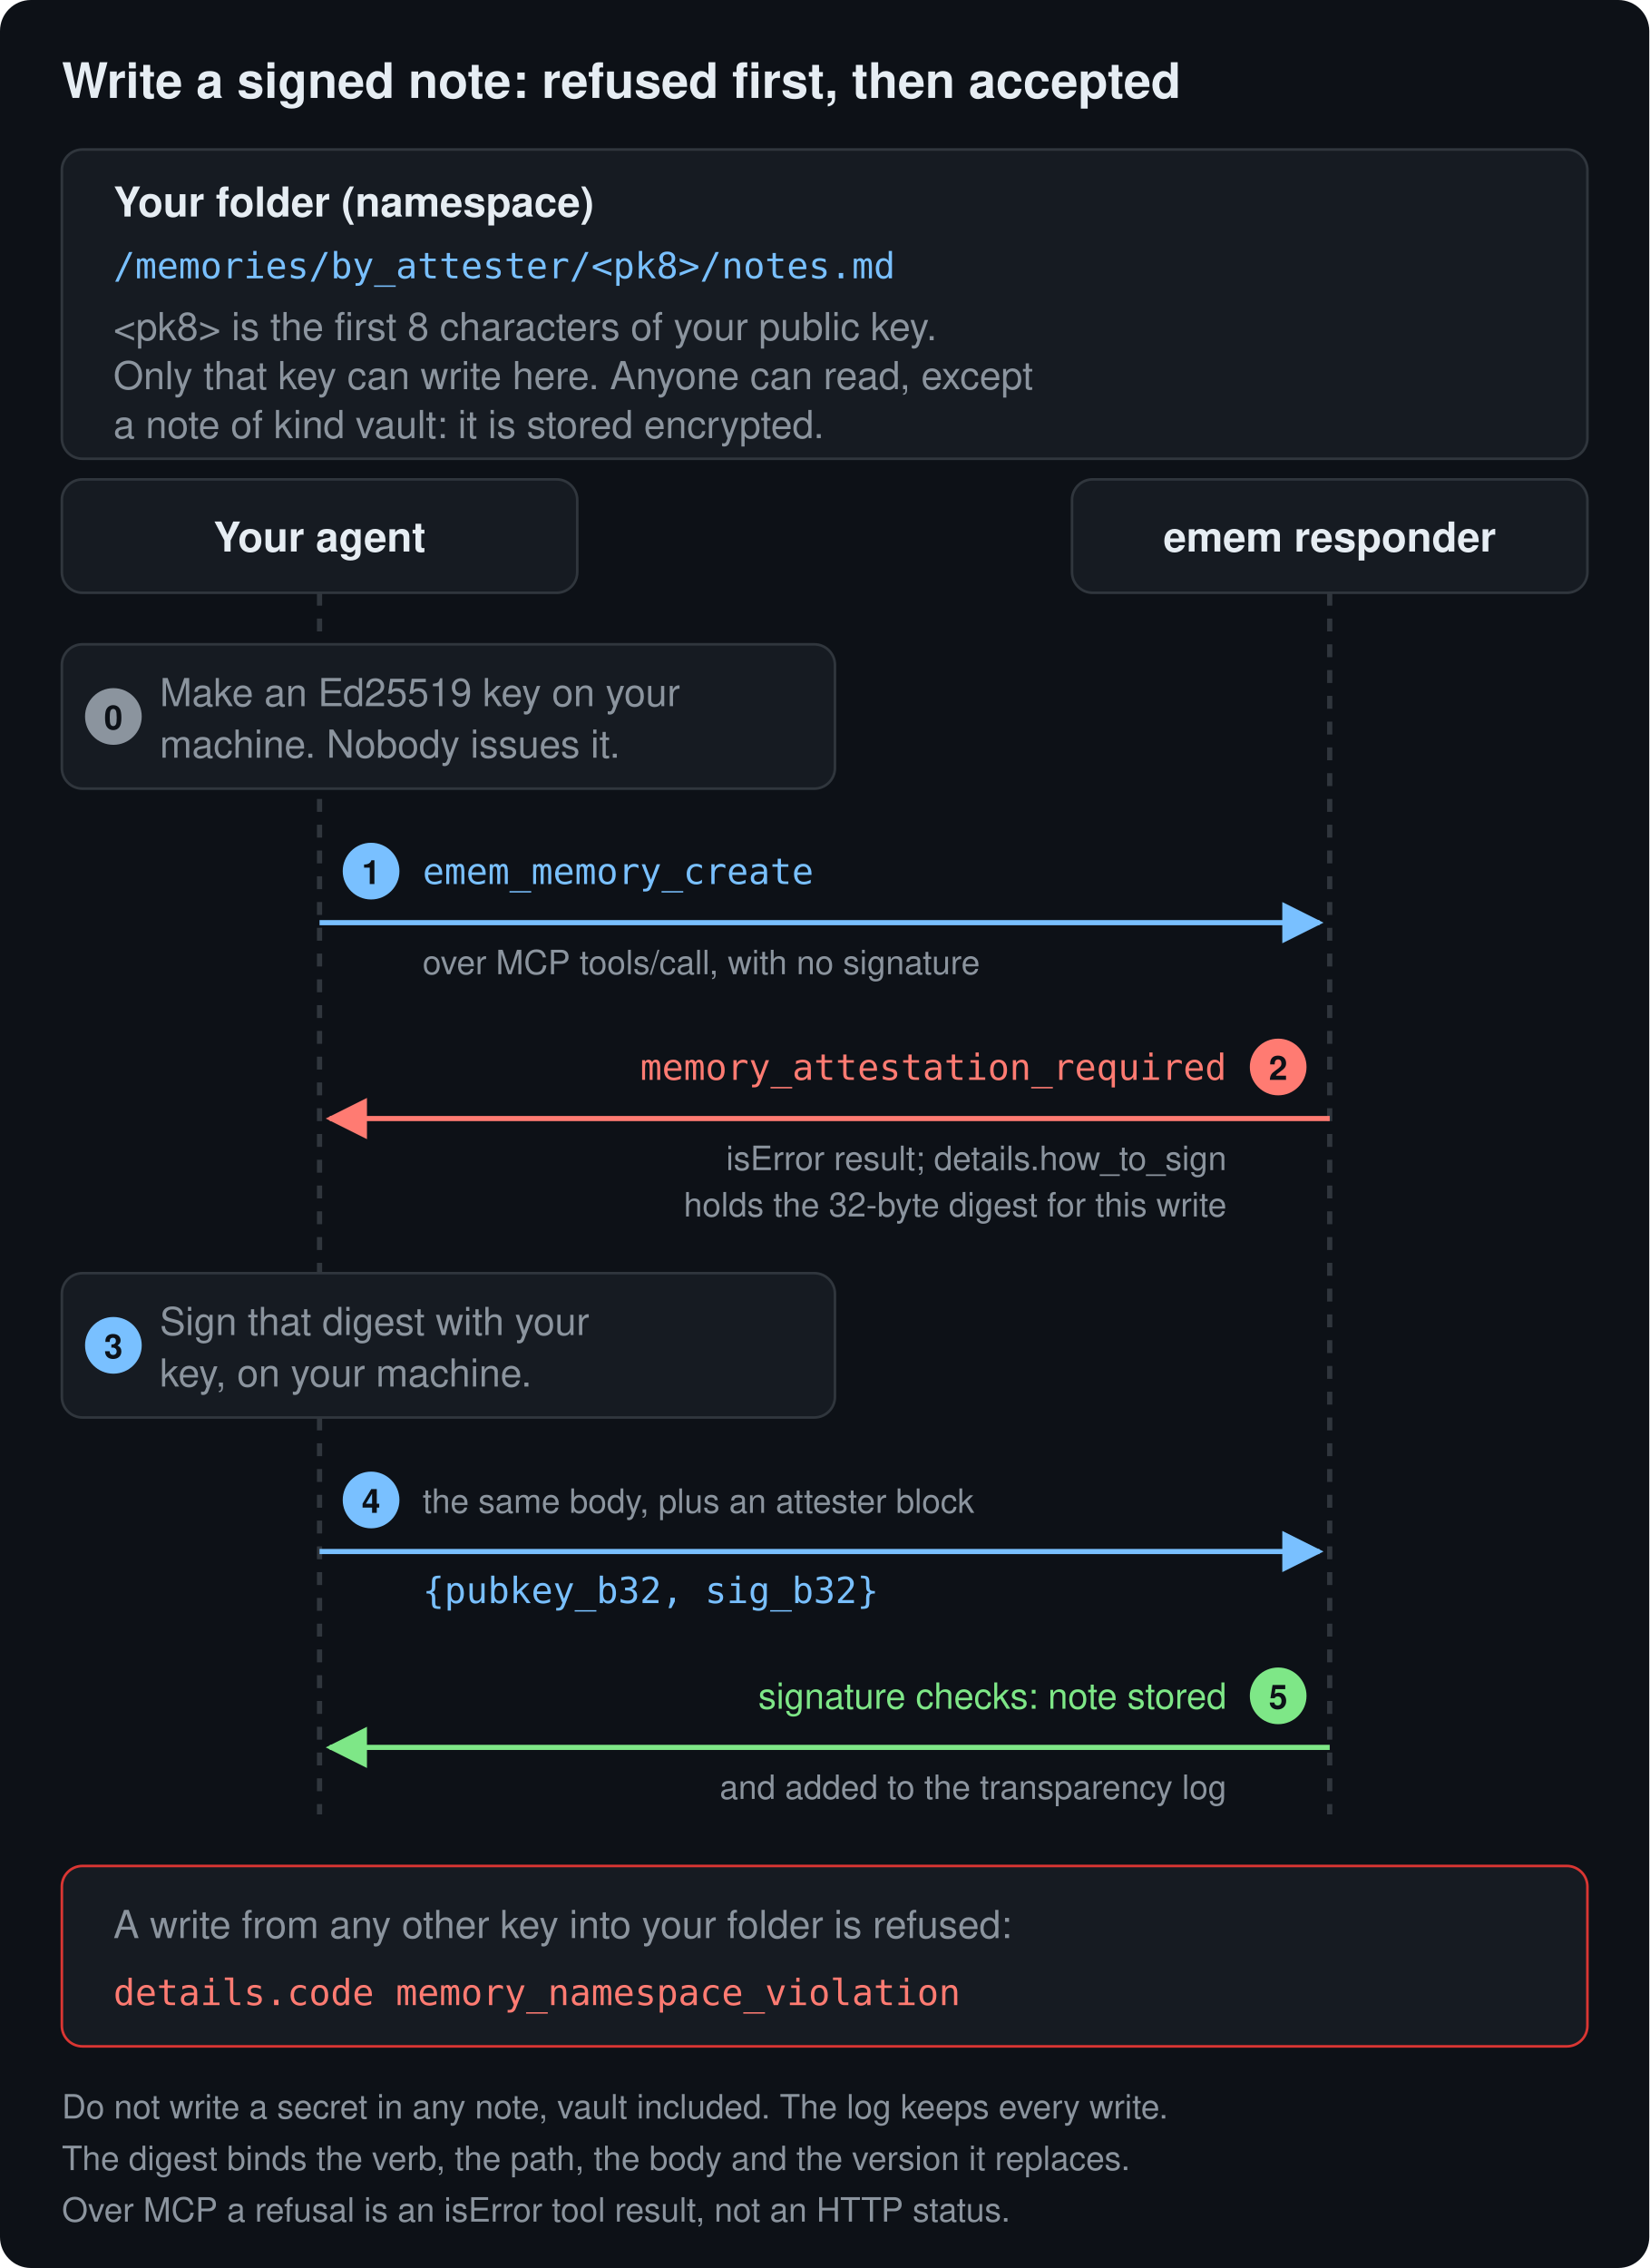
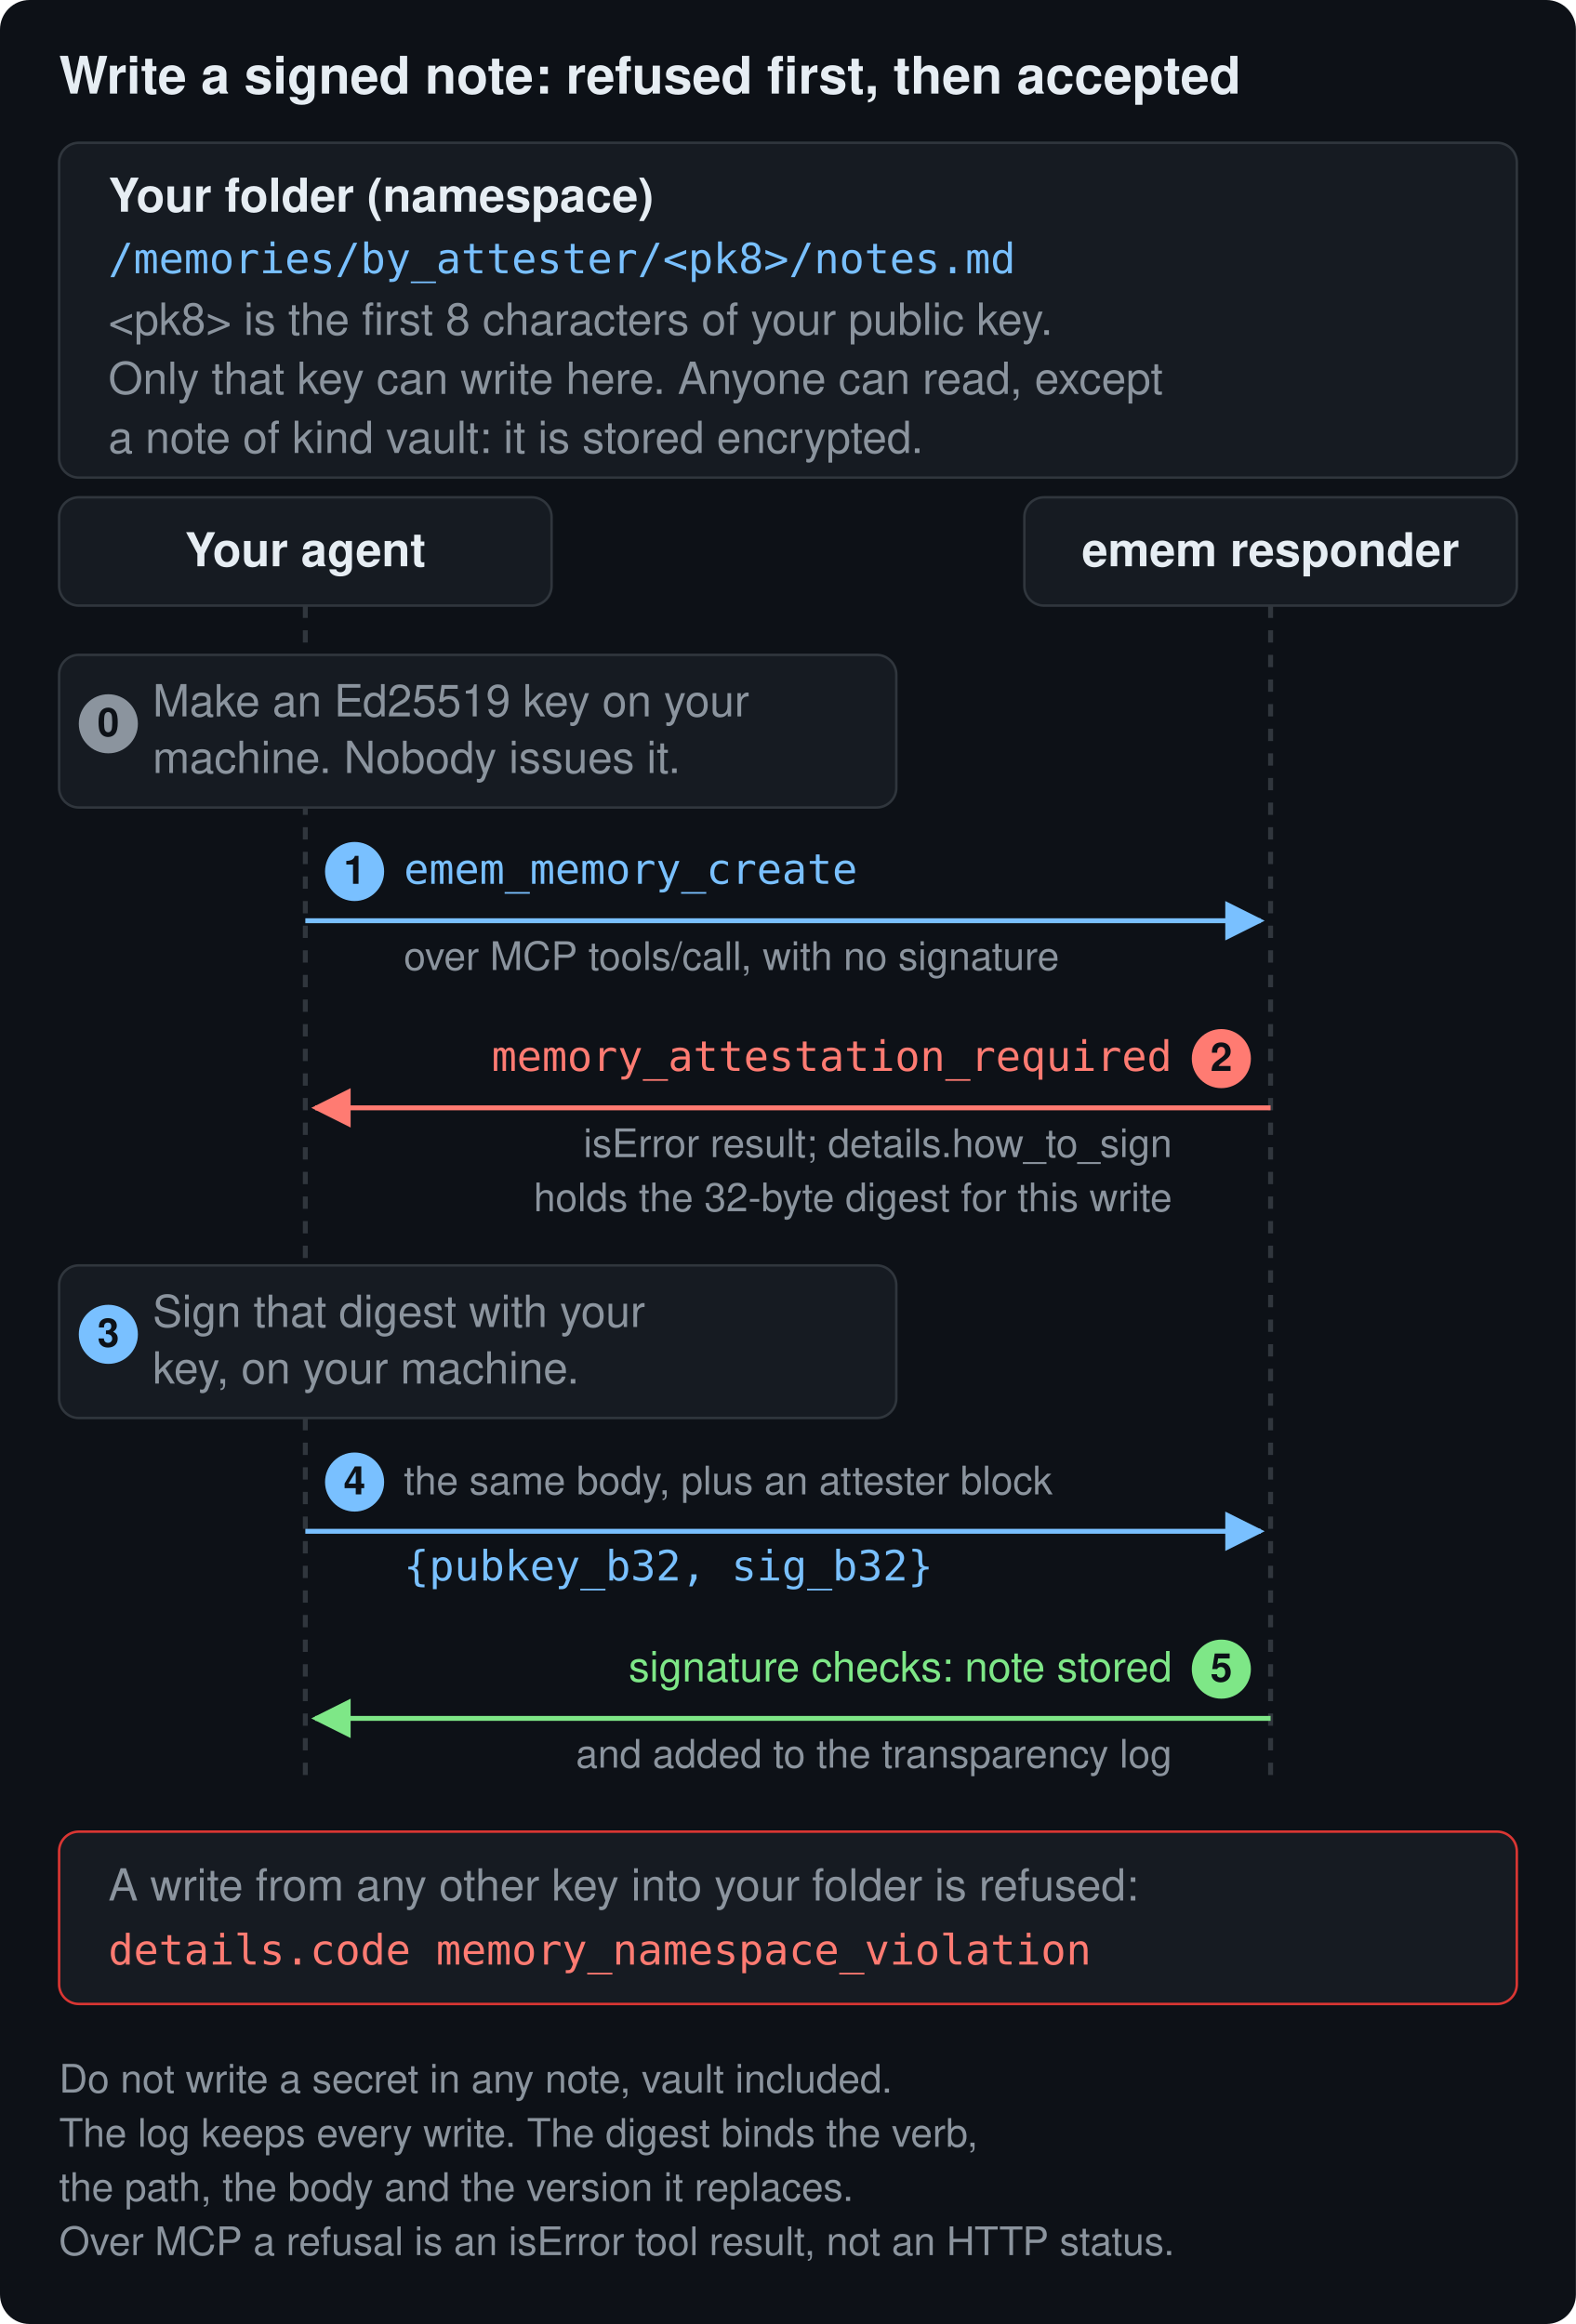
- <svg xmlns="http://www.w3.org/2000/svg" viewBox="0 0 640 880" width="640" height="880" role="img" aria-labelledby="t d">
+ <svg xmlns="http://www.w3.org/2000/svg" viewBox="0 0 640 944" width="640" height="944" role="img" aria-labelledby="t d">
  <defs>
    <marker id="ag" viewBox="0 0 10 10" refX="9" refY="5" markerWidth="8" markerHeight="8" orient="auto">
      <path d="M0 0 L10 5 L0 10 z" fill="#79c0ff" />
    </marker>
    <marker id="ar" viewBox="0 0 10 10" refX="9" refY="5" markerWidth="8" markerHeight="8" orient="auto">
      <path d="M0 0 L10 5 L0 10 z" fill="#ff7b72" />
    </marker>
    <marker id="ak" viewBox="0 0 10 10" refX="9" refY="5" markerWidth="8" markerHeight="8" orient="auto">
      <path d="M0 0 L10 5 L0 10 z" fill="#7ee787" />
    </marker>
  </defs>
  <style>
    .sans { font-family: system-ui, -apple-system, "Segoe UI", Helvetica, Arial, sans-serif; }
    .mono { font-family: ui-monospace, SFMono-Regular, Menlo, Consolas, "DejaVu Sans Mono", monospace; }
-     .h { font-size: 19px; font-weight: 600; fill: #e6edf3; }
-     .term { font-size: 16px; font-weight: 600; fill: #e6edf3; }
-     .ex { font-size: 14px; fill: #79c0ff; }
-     .bad { font-size: 14px; fill: #ff7b72; }
-     .ok { font-size: 14px; fill: #7ee787; }
-     .txt { font-size: 15px; fill: #8b949e; }
-     .small { font-size: 13px; fill: #8b949e; }
-     .num { font-size: 13px; font-weight: 600; fill: #0d1117; }
+     .h { font-size: 21px; font-weight: 600; fill: #e6edf3; }
+     .term { font-size: 19px; font-weight: 600; fill: #e6edf3; }
+     .ex { font-size: 17px; fill: #79c0ff; }
+     .bad { font-size: 17px; fill: #ff7b72; }
+     .ok { font-size: 17px; fill: #7ee787; }
+     .txt { font-size: 18px; fill: #8b949e; }
+     .small { font-size: 16px; fill: #8b949e; }
+     .num { font-size: 16px; font-weight: 600; fill: #0d1117; }
    .box { fill: #161b22; stroke: #30363d; stroke-width: 1; }
    .life { stroke: #30363d; stroke-width: 2; stroke-dasharray: 5 5; }
  </style>
-   <rect x="0" y="0" width="640" height="880" rx="12" fill="#0d1117" />
+   <rect x="0" y="0" width="640" height="944" rx="12" fill="#0d1117" />
  <text class="sans h" x="24" y="38">Write a signed note: refused first, then accepted</text>
-   <rect class="box" x="24" y="58" width="592" height="120" rx="8" />
-   <text class="sans term" x="44" y="84">Your folder (namespace)</text>
-   <text class="mono ex" x="44" y="108">/memories/by_attester/&lt;pk8&gt;/notes.md</text>
-   <text class="sans txt" x="44" y="132">&lt;pk8&gt; is the first 8 characters of your public key.</text>
-   <text class="sans txt" x="44" y="151">Only that key can write here. Anyone can read, except</text>
-   <text class="sans txt" x="44" y="170">a note of kind vault: it is stored encrypted.</text>
-   <rect class="box" x="24" y="186" width="200" height="44" rx="8" />
-   <text class="sans term" x="124" y="214" text-anchor="middle">Your agent</text>
-   <rect class="box" x="416" y="186" width="200" height="44" rx="8" />
-   <text class="sans term" x="516" y="214" text-anchor="middle">emem responder</text>
-   <line class="life" x1="124" y1="230" x2="124" y2="704" />
-   <line class="life" x1="516" y1="230" x2="516" y2="704" />
-   <rect class="box" x="24" y="250" width="300" height="56" rx="8" />
-   <circle cx="44" cy="278" r="11" fill="#8b949e" />
-   <text class="sans num" x="44" y="283" text-anchor="middle">0</text>
-   <text class="sans txt" x="62" y="274">Make an Ed25519 key on your</text>
-   <text class="sans txt" x="62" y="294">machine. Nobody issues it.</text>
-   <circle cx="144" cy="338" r="11" fill="#79c0ff" />
-   <text class="sans num" x="144" y="343" text-anchor="middle">1</text>
-   <text class="mono ex" x="164" y="343">emem_memory_create</text>
-   <line x1="124" y1="358" x2="512" y2="358" stroke="#79c0ff" stroke-width="2" marker-end="url(#ag)" />
-   <text class="sans small" x="164" y="378">over MCP tools/call, with no signature</text>
-   <circle cx="496" cy="414" r="11" fill="#ff7b72" />
-   <text class="sans num" x="496" y="419" text-anchor="middle">2</text>
-   <text class="mono bad" x="476" y="419" text-anchor="end">memory_attestation_required</text>
-   <line x1="516" y1="434" x2="128" y2="434" stroke="#ff7b72" stroke-width="2" marker-end="url(#ar)" />
-   <text class="sans small" x="476" y="454" text-anchor="end">isError result; details.how_to_sign</text>
-   <text class="sans small" x="476" y="472" text-anchor="end">holds the 32-byte digest for this write</text>
-   <rect class="box" x="24" y="494" width="300" height="56" rx="8" />
-   <circle cx="44" cy="522" r="11" fill="#79c0ff" />
-   <text class="sans num" x="44" y="527" text-anchor="middle">3</text>
-   <text class="sans txt" x="62" y="518">Sign that digest with your</text>
-   <text class="sans txt" x="62" y="538">key, on your machine.</text>
-   <circle cx="144" cy="582" r="11" fill="#79c0ff" />
-   <text class="sans num" x="144" y="587" text-anchor="middle">4</text>
-   <text class="sans small" x="164" y="587">the same body, plus an attester block</text>
-   <line x1="124" y1="602" x2="512" y2="602" stroke="#79c0ff" stroke-width="2" marker-end="url(#ag)" />
-   <text class="mono ex" x="164" y="622">{pubkey_b32, sig_b32}</text>
-   <circle cx="496" cy="658" r="11" fill="#7ee787" />
-   <text class="sans num" x="496" y="663" text-anchor="middle">5</text>
-   <text class="sans ok" x="476" y="663" text-anchor="end">signature checks: note stored</text>
-   <line x1="516" y1="678" x2="128" y2="678" stroke="#7ee787" stroke-width="2" marker-end="url(#ak)" />
-   <text class="sans small" x="476" y="698" text-anchor="end">and added to the transparency log</text>
-   <rect class="box" x="24" y="724" width="592" height="70" rx="8" style="stroke:#da3633" />
-   <text class="sans txt" x="44" y="752">A write from any other key into your folder is refused:</text>
-   <text class="mono bad" x="44" y="778">details.code memory_namespace_violation</text>
-   <text class="sans small" x="24" y="822">Do not write a secret in any note, vault included. The log keeps every write.</text>
-   <text class="sans small" x="24" y="842">The digest binds the verb, the path, the body and the version it replaces.</text>
-   <text class="sans small" x="24" y="862">Over MCP a refusal is an isError tool result, not an HTTP status.</text>
+   <rect class="box" x="24" y="58" width="592" height="136" rx="8" />
+   <text class="sans term" x="44" y="86">Your folder (namespace)</text>
+   <text class="mono ex" x="44" y="111">/memories/by_attester/&lt;pk8&gt;/notes.md</text>
+   <text class="sans txt" x="44" y="136">&lt;pk8&gt; is the first 8 characters of your public key.</text>
+   <text class="sans txt" x="44" y="160">Only that key can write here. Anyone can read, except</text>
+   <text class="sans txt" x="44" y="184">a note of kind vault: it is stored encrypted.</text>
+   <rect class="box" x="24" y="202" width="200" height="44" rx="8" />
+   <text class="sans term" x="124" y="230" text-anchor="middle">Your agent</text>
+   <rect class="box" x="416" y="202" width="200" height="44" rx="8" />
+   <text class="sans term" x="516" y="230" text-anchor="middle">emem responder</text>
+   <line class="life" x1="124" y1="246" x2="124" y2="724" />
+   <line class="life" x1="516" y1="246" x2="516" y2="724" />
+   <rect class="box" x="24" y="266" width="340" height="62" rx="8" />
+   <circle cx="44" cy="294" r="12" fill="#8b949e" />
+   <text class="sans num" x="44" y="299" text-anchor="middle">0</text>
+   <text class="sans txt" x="62" y="291">Make an Ed25519 key on your</text>
+   <text class="sans txt" x="62" y="314">machine. Nobody issues it.</text>
+   <circle cx="144" cy="354" r="12" fill="#79c0ff" />
+   <text class="sans num" x="144" y="359" text-anchor="middle">1</text>
+   <text class="mono ex" x="164" y="359">emem_memory_create</text>
+   <line x1="124" y1="374" x2="512" y2="374" stroke="#79c0ff" stroke-width="2" marker-end="url(#ag)" />
+   <text class="sans small" x="164" y="394">over MCP tools/call, with no signature</text>
+   <circle cx="496" cy="430" r="12" fill="#ff7b72" />
+   <text class="sans num" x="496" y="435" text-anchor="middle">2</text>
+   <text class="mono bad" x="476" y="435" text-anchor="end">memory_attestation_required</text>
+   <line x1="516" y1="450" x2="128" y2="450" stroke="#ff7b72" stroke-width="2" marker-end="url(#ar)" />
+   <text class="sans small" x="476" y="470" text-anchor="end">isError result; details.how_to_sign</text>
+   <text class="sans small" x="476" y="492" text-anchor="end">holds the 32-byte digest for this write</text>
+   <rect class="box" x="24" y="514" width="340" height="62" rx="8" />
+   <circle cx="44" cy="542" r="12" fill="#79c0ff" />
+   <text class="sans num" x="44" y="547" text-anchor="middle">3</text>
+   <text class="sans txt" x="62" y="539">Sign that digest with your</text>
+   <text class="sans txt" x="62" y="562">key, on your machine.</text>
+   <circle cx="144" cy="602" r="12" fill="#79c0ff" />
+   <text class="sans num" x="144" y="607" text-anchor="middle">4</text>
+   <text class="sans small" x="164" y="607">the same body, plus an attester block</text>
+   <line x1="124" y1="622" x2="512" y2="622" stroke="#79c0ff" stroke-width="2" marker-end="url(#ag)" />
+   <text class="mono ex" x="164" y="642">{pubkey_b32, sig_b32}</text>
+   <circle cx="496" cy="678" r="12" fill="#7ee787" />
+   <text class="sans num" x="496" y="683" text-anchor="middle">5</text>
+   <text class="sans ok" x="476" y="683" text-anchor="end">signature checks: note stored</text>
+   <line x1="516" y1="698" x2="128" y2="698" stroke="#7ee787" stroke-width="2" marker-end="url(#ak)" />
+   <text class="sans small" x="476" y="718" text-anchor="end">and added to the transparency log</text>
+   <rect class="box" x="24" y="744" width="592" height="70" rx="8" style="stroke:#da3633" />
+   <text class="sans txt" x="44" y="772">A write from any other key into your folder is refused:</text>
+   <text class="mono bad" x="44" y="798">details.code memory_namespace_violation</text>
+   <text class="sans small" x="24" y="850">Do not write a secret in any note, vault included.</text>
+   <text class="sans small" x="24" y="872">The log keeps every write. The digest binds the verb,</text>
+   <text class="sans small" x="24" y="894">the path, the body and the version it replaces.</text>
+   <text class="sans small" x="24" y="916">Over MCP a refusal is an isError tool result, not an HTTP status.</text>
</svg>
